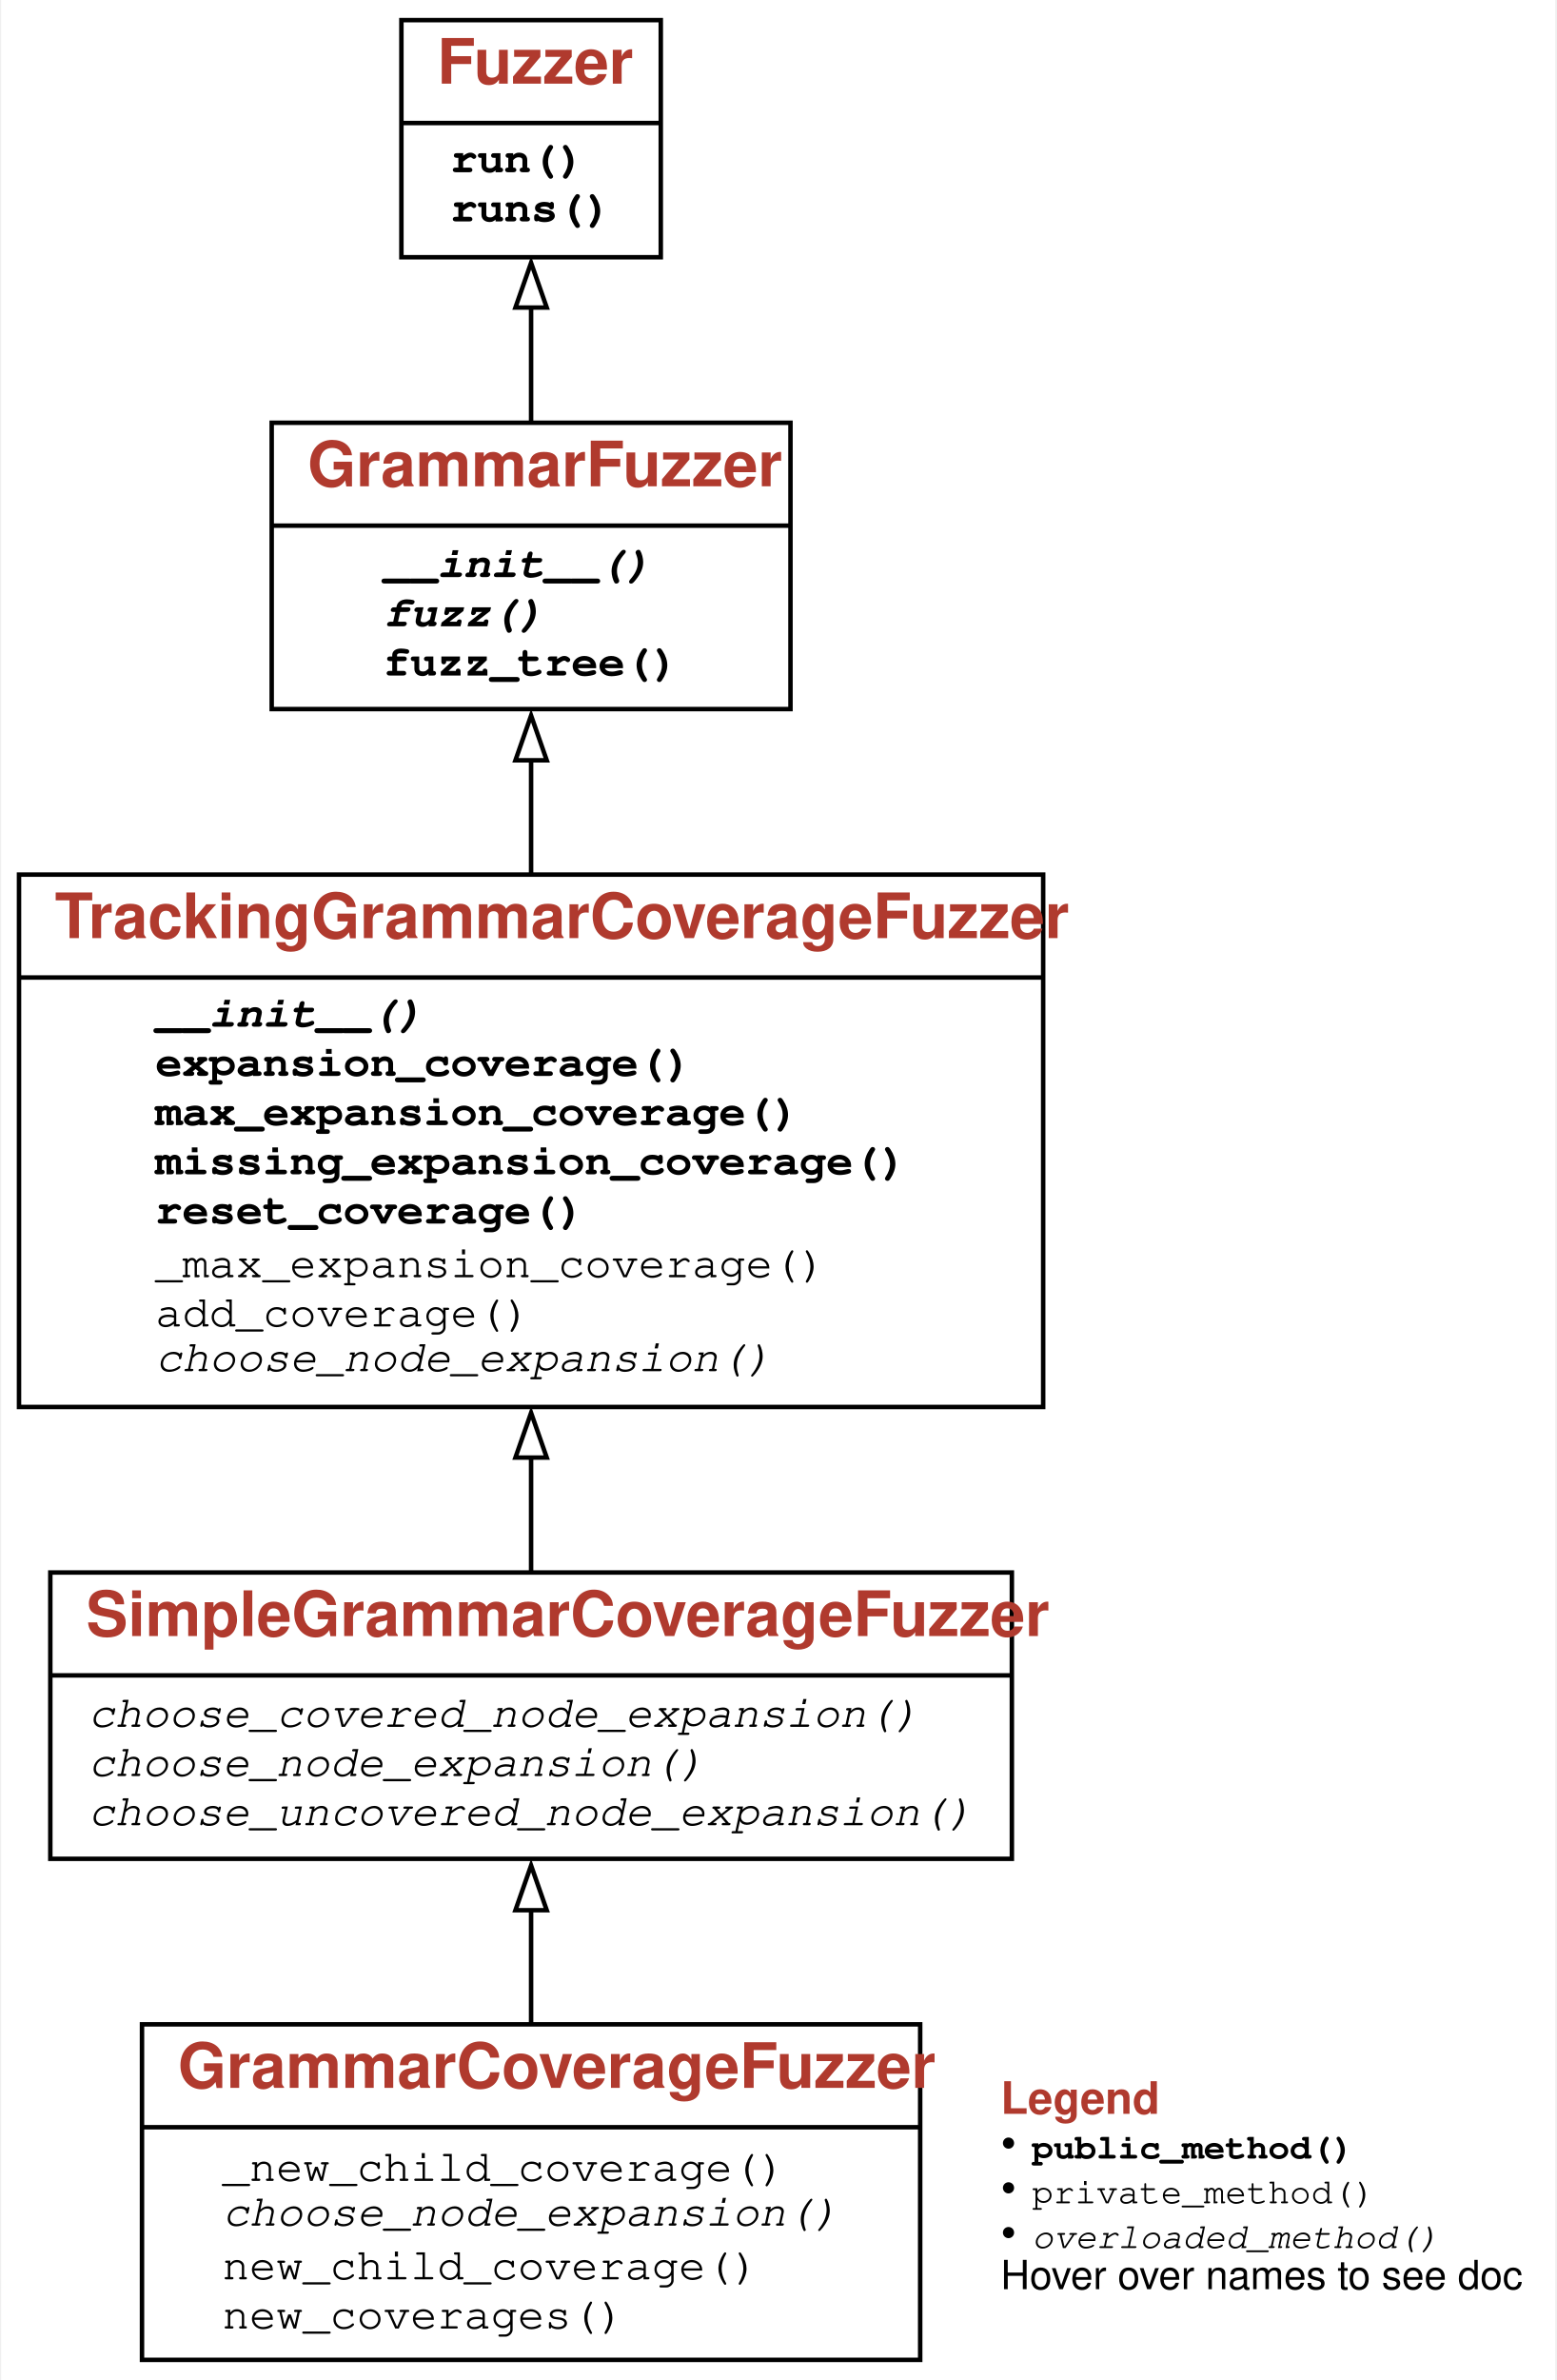
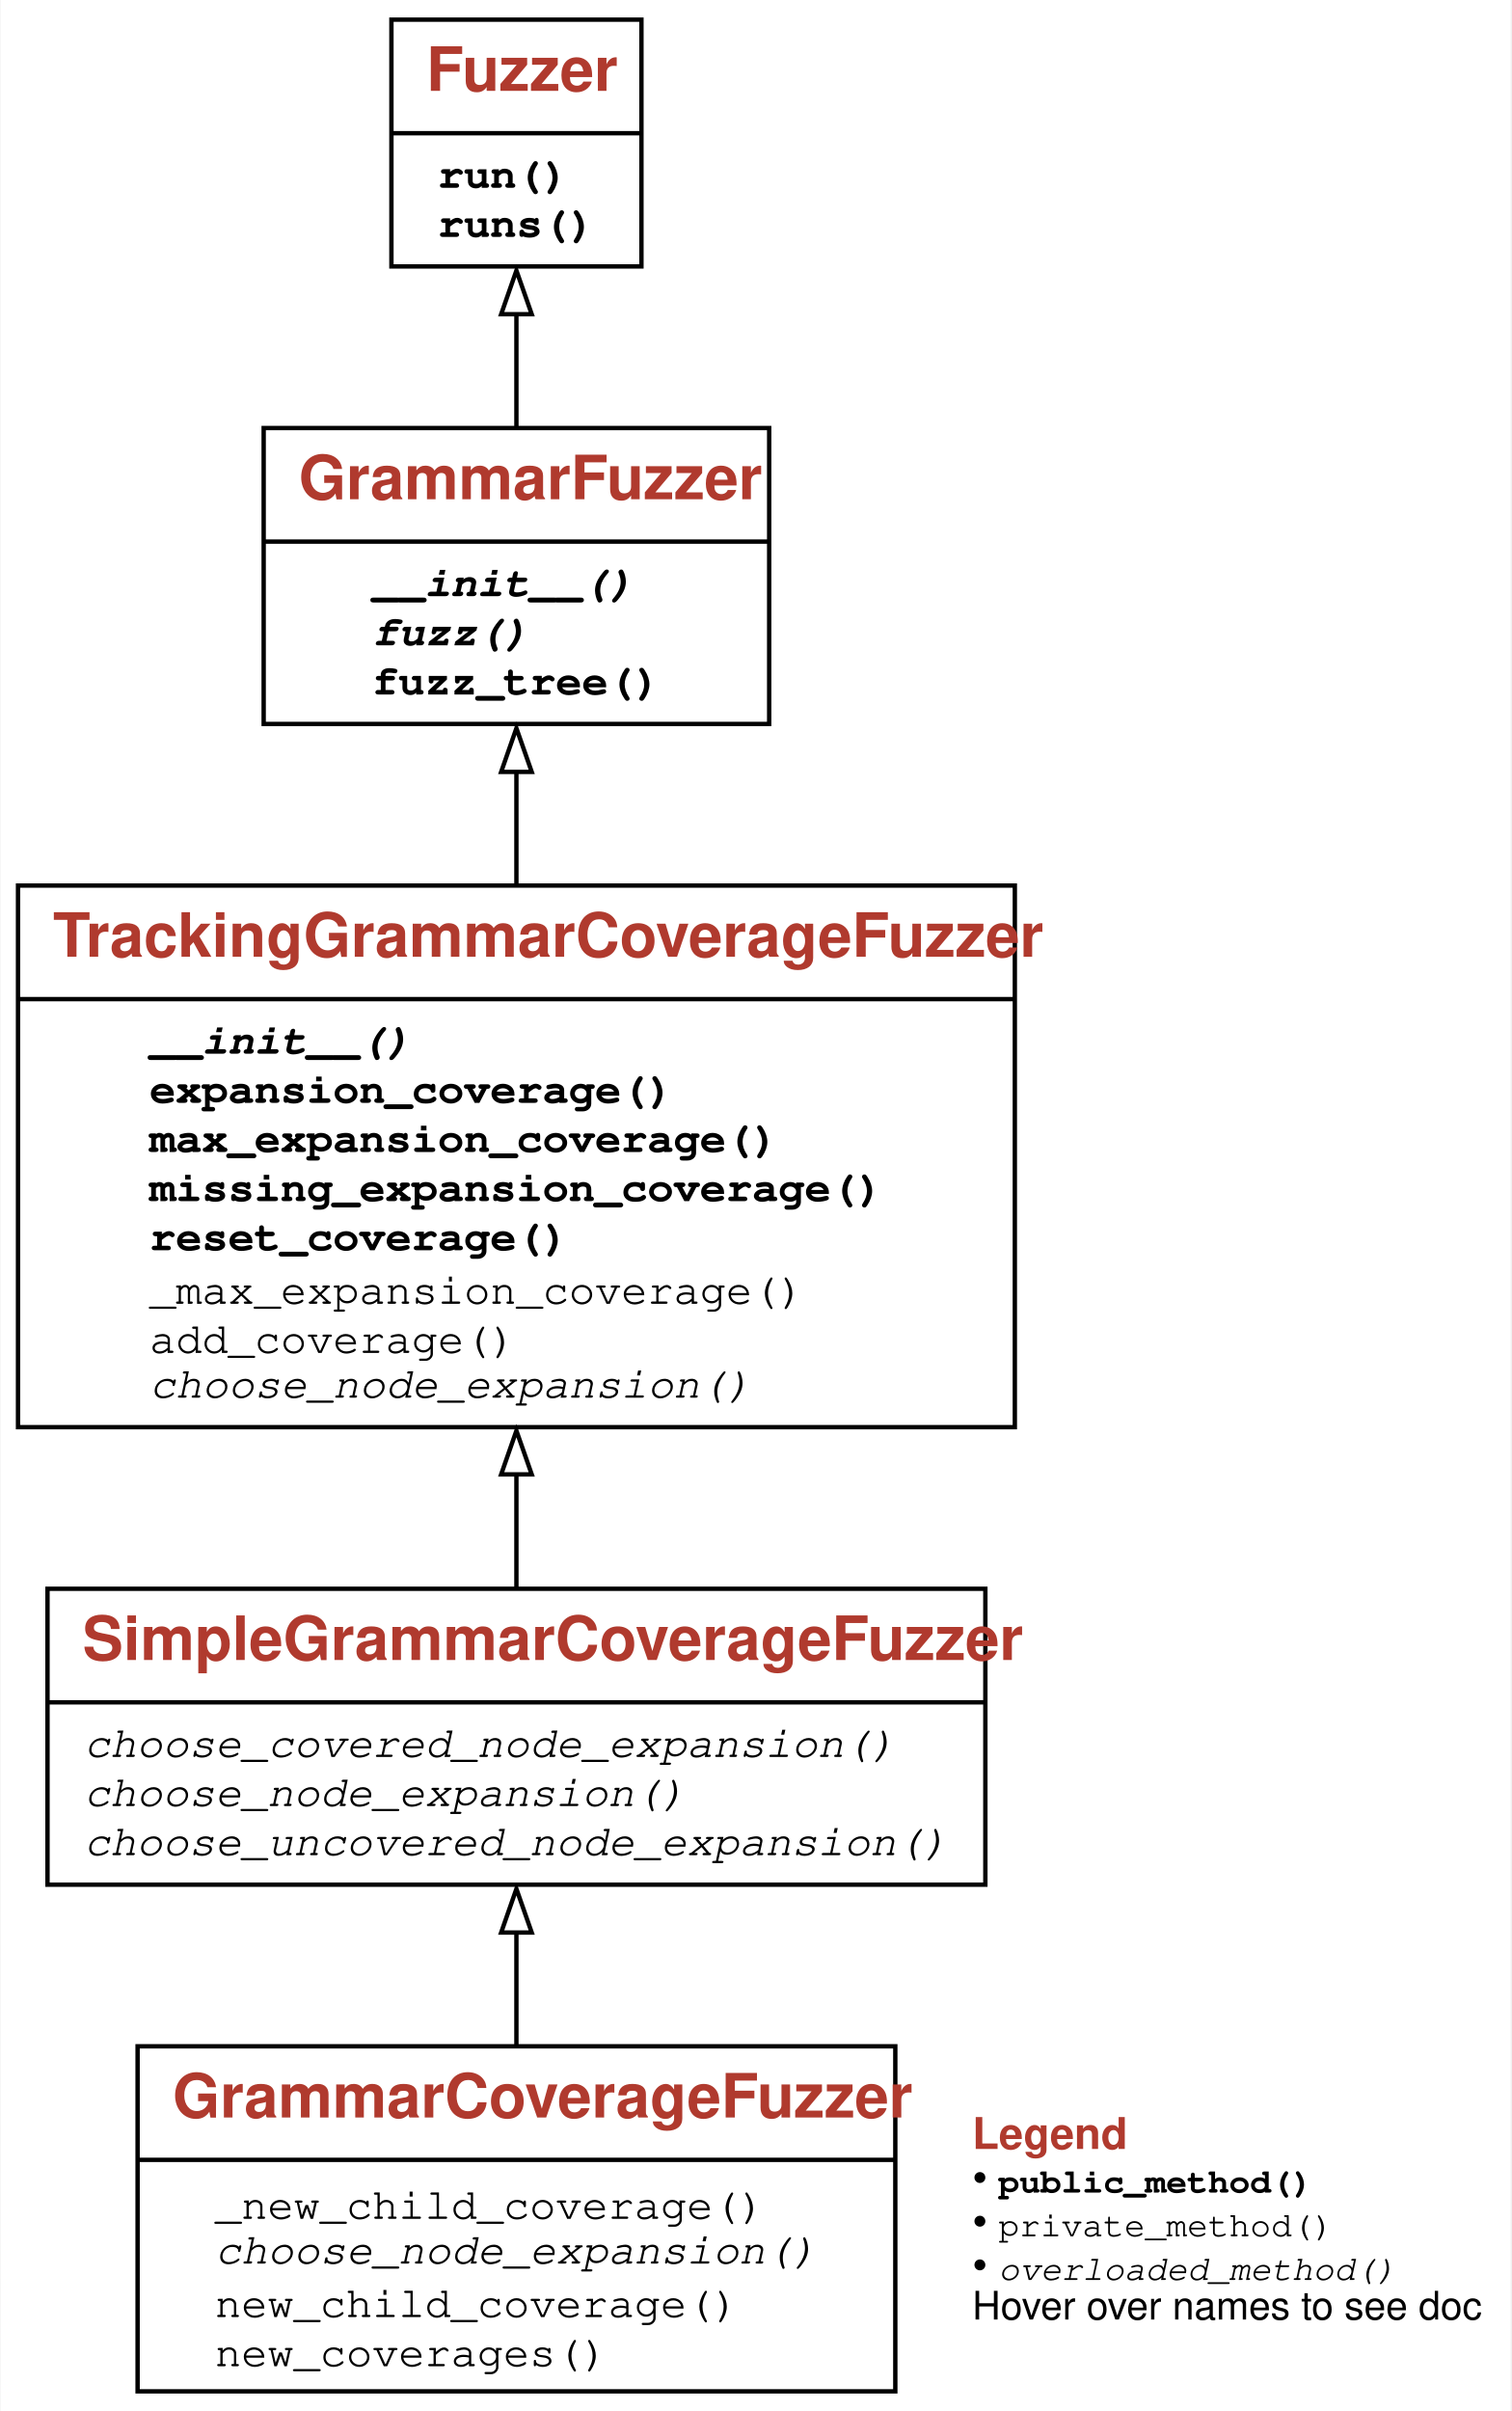
- <svg xmlns="http://www.w3.org/2000/svg" xmlns:xlink="http://www.w3.org/1999/xlink" width="348pt" height="532pt" viewBox="0.00 0.00 347.50 532.00">
-   <g id="graph0" class="graph" transform="scale(1 1) rotate(0) translate(4 528)">
+ <svg xmlns="http://www.w3.org/2000/svg" xmlns:xlink="http://www.w3.org/1999/xlink" width="346pt" height="552pt" viewBox="0.00 0.00 345.75 552.00">
+   <g id="graph0" class="graph" transform="scale(1 1) rotate(0) translate(4 548)">
    <g id="a_graph0">
      <a xlink:title="GrammarCoverageFuzzer class hierarchy">
-         <polygon fill="white" stroke="none" points="-4,4 -4,-528 343.5,-528 343.5,4 -4,4" />
+         <polygon fill="white" stroke="none" points="-4,4 -4,-548 341.75,-548 341.75,4 -4,4" />
      </a>
    </g>
    <g id="node1" class="node">
      <g id="a_node1">
        <a xlink:href="#" xlink:title="class GrammarCoverageFuzzer:&#10;Produce from grammars, aiming for coverage of all expansions.">
-           <polygon fill="none" stroke="black" points="27.5,-0.5 27.5,-75.5 201.5,-75.5 201.5,-0.5 27.5,-0.5" />
-           <text text-anchor="start" x="35.5" y="-61.3" font-family="Patua One, Helvetica, sans-serif" font-weight="bold" font-size="14.00" fill="#b03a2e">GrammarCoverageFuzzer</text>
-           <polyline fill="none" stroke="black" points="27.5,-52.5 201.5,-52.5" />
+           <polygon fill="none" stroke="black" points="27.38,-0.5 27.38,-79.5 200.88,-79.5 200.88,-0.5 27.38,-0.5" />
+           <text text-anchor="start" x="35.38" y="-63.2" font-family="Patua One, Helvetica, sans-serif" font-weight="bold" font-size="14.00" fill="#b03a2e">GrammarCoverageFuzzer</text>
+           <polyline fill="none" stroke="black" points="27.38,-53.5 200.88,-53.5" />
          <g id="a_node1_0">
            <a xlink:href="#" xlink:title="GrammarCoverageFuzzer">
              <g id="a_node1_1">
                <a xlink:href="#" xlink:title="_new_child_coverage(self, children: List[DerivationTree], max_depth: Union[int, float]) -&gt; Set[str]">
-                   <text text-anchor="start" x="45.5" y="-40.5" font-family="'Fira Mono', 'Source Code Pro', 'Courier', monospace" font-size="10.00">_new_child_coverage()</text>
+                   <text text-anchor="start" x="45.12" y="-40" font-family="'Fira Mono', 'Source Code Pro', 'Courier', monospace" font-size="10.00">_new_child_coverage()</text>
                </a>
              </g>
              <g id="a_node1_2">
                <a xlink:href="#" xlink:title="choose_node_expansion(self, node: DerivationTree, children_alternatives: List[List[DerivationTree]]) -&gt; int:&#10;Choose an expansion of `node` among `children_alternatives`.&#10;Return `n` such that expanding `children_alternatives[n]`&#10;yields the highest additional coverage.">
-                   <text text-anchor="start" x="45.5" y="-30.5" font-family="'Fira Mono', 'Source Code Pro', 'Courier', monospace" font-style="italic" font-size="10.00">choose_node_expansion()</text>
+                   <text text-anchor="start" x="45.12" y="-29.75" font-family="'Fira Mono', 'Source Code Pro', 'Courier', monospace" font-style="italic" font-size="10.00">choose_node_expansion()</text>
                </a>
              </g>
              <g id="a_node1_3">
                <a xlink:href="#" xlink:title="new_child_coverage(self, symbol: str, children: List[DerivationTree], max_depth: Union[int, float] = inf) -&gt; Set[str]:&#10;Return new coverage that would be obtained&#10;by expanding (`symbol`, `children`)">
-                   <text text-anchor="start" x="45.5" y="-18.5" font-family="'Fira Mono', 'Source Code Pro', 'Courier', monospace" font-size="10.00">new_child_coverage()</text>
+                   <text text-anchor="start" x="45.12" y="-17.5" font-family="'Fira Mono', 'Source Code Pro', 'Courier', monospace" font-size="10.00">new_child_coverage()</text>
                </a>
              </g>
              <g id="a_node1_4">
                <a xlink:href="#" xlink:title="new_coverages(self, node: DerivationTree, children_alternatives: List[List[DerivationTree]]) -&gt; Optional[List[Set[str]]]:&#10;Return coverage to be obtained for each child at minimum depth">
-                   <text text-anchor="start" x="45.5" y="-7.5" font-family="'Fira Mono', 'Source Code Pro', 'Courier', monospace" font-size="10.00">new_coverages()</text>
+                   <text text-anchor="start" x="45.12" y="-6.25" font-family="'Fira Mono', 'Source Code Pro', 'Courier', monospace" font-size="10.00">new_coverages()</text>
                </a>
              </g>
            </a>
          </g>
        </a>
      </g>
    </g>
    <g id="node2" class="node">
      <g id="a_node2">
        <a xlink:href="#" xlink:title="class SimpleGrammarCoverageFuzzer:&#10;When choosing expansions, prefer expansions not covered.">
-           <polygon fill="none" stroke="black" points="7,-112.5 7,-176.5 222,-176.5 222,-112.5 7,-112.5" />
-           <text text-anchor="start" x="15" y="-162.3" font-family="Patua One, Helvetica, sans-serif" font-weight="bold" font-size="14.00" fill="#b03a2e">SimpleGrammarCoverageFuzzer</text>
-           <polyline fill="none" stroke="black" points="7,-153.5 222,-153.5" />
+           <polygon fill="none" stroke="black" points="6.75,-116.5 6.75,-184.25 221.5,-184.25 221.5,-116.5 6.75,-116.5" />
+           <text text-anchor="start" x="14.75" y="-167.95" font-family="Patua One, Helvetica, sans-serif" font-weight="bold" font-size="14.00" fill="#b03a2e">SimpleGrammarCoverageFuzzer</text>
+           <polyline fill="none" stroke="black" points="6.75,-158.25 221.5,-158.25" />
          <g id="a_node2_5">
            <a xlink:href="#" xlink:title="SimpleGrammarCoverageFuzzer">
              <g id="a_node2_6">
                <a xlink:href="#" xlink:title="choose_covered_node_expansion(self, node: DerivationTree, children_alternatives: List[List[DerivationTree]]) -&gt; int:&#10;Return index of expansion in _covered_ `children_alternatives`&#10;to be selected.&#10;To be overloaded in subclasses.">
-                   <text text-anchor="start" x="15.5" y="-142" font-family="'Fira Mono', 'Source Code Pro', 'Courier', monospace" font-style="italic" font-size="10.00">choose_covered_node_expansion()</text>
+                   <text text-anchor="start" x="15.12" y="-145.75" font-family="'Fira Mono', 'Source Code Pro', 'Courier', monospace" font-style="italic" font-size="10.00">choose_covered_node_expansion()</text>
                </a>
              </g>
              <g id="a_node2_7">
                <a xlink:href="#" xlink:title="choose_node_expansion(self, node: DerivationTree, children_alternatives: List[List[DerivationTree]]) -&gt; int:&#10;Return index of expansion in `children_alternatives` to be selected.&#10;Picks uncovered expansions, if any.">
-                   <text text-anchor="start" x="15.5" y="-131" font-family="'Fira Mono', 'Source Code Pro', 'Courier', monospace" font-style="italic" font-size="10.00">choose_node_expansion()</text>
+                   <text text-anchor="start" x="15.12" y="-134.5" font-family="'Fira Mono', 'Source Code Pro', 'Courier', monospace" font-style="italic" font-size="10.00">choose_node_expansion()</text>
                </a>
              </g>
              <g id="a_node2_8">
                <a xlink:href="#" xlink:title="choose_uncovered_node_expansion(self, node: DerivationTree, children_alternatives: List[List[DerivationTree]]) -&gt; int:&#10;Return index of expansion in _uncovered_ `children_alternatives`&#10;to be selected.&#10;To be overloaded in subclasses.">
-                   <text text-anchor="start" x="15.5" y="-120" font-family="'Fira Mono', 'Source Code Pro', 'Courier', monospace" font-style="italic" font-size="10.00">choose_uncovered_node_expansion()</text>
+                   <text text-anchor="start" x="15.12" y="-123.25" font-family="'Fira Mono', 'Source Code Pro', 'Courier', monospace" font-style="italic" font-size="10.00">choose_uncovered_node_expansion()</text>
                </a>
              </g>
            </a>
          </g>
        </a>
      </g>
    </g>
    <g id="edge1" class="edge">
-       <path fill="none" stroke="black" d="M114.5,-75.26C114.5,-83.6 114.5,-92.56 114.5,-101.14" />
-       <polygon fill="none" stroke="black" points="111,-101.01 114.5,-111.01 118,-101.01 111,-101.01" />
+       <path fill="none" stroke="black" d="M114.12,-79.21C114.12,-87.78 114.12,-96.93 114.12,-105.71" />
+       <polygon fill="none" stroke="black" points="110.63,-105.54 114.12,-115.54 117.63,-105.54 110.63,-105.54" />
    </g>
    <g id="node3" class="node">
      <g id="a_node3">
        <a xlink:href="#" xlink:title="class TrackingGrammarCoverageFuzzer:&#10;Track grammar coverage during production">
-           <polygon fill="none" stroke="black" points="0,-213.5 0,-332.5 229,-332.5 229,-213.5 0,-213.5" />
-           <text text-anchor="start" x="8" y="-318.3" font-family="Patua One, Helvetica, sans-serif" font-weight="bold" font-size="14.00" fill="#b03a2e">TrackingGrammarCoverageFuzzer</text>
-           <polyline fill="none" stroke="black" points="0,-309.5 229,-309.5" />
+           <polygon fill="none" stroke="black" points="0,-221.25 0,-345.25 228.25,-345.25 228.25,-221.25 0,-221.25" />
+           <text text-anchor="start" x="8" y="-328.95" font-family="Patua One, Helvetica, sans-serif" font-weight="bold" font-size="14.00" fill="#b03a2e">TrackingGrammarCoverageFuzzer</text>
+           <polyline fill="none" stroke="black" points="0,-319.25 228.25,-319.25" />
          <g id="a_node3_9">
            <a xlink:href="#" xlink:title="TrackingGrammarCoverageFuzzer">
              <g id="a_node3_10">
                <a xlink:href="#" xlink:title="__init__(self, *args, **kwargs) -&gt; None:&#10;Produce strings from `grammar`, starting with `start_symbol`.&#10;If `min_nonterminals` or `max_nonterminals` is given, use them as limits&#10;for the number of nonterminals produced.&#10;If `disp` is set, display the intermediate derivation trees.&#10;If `log` is set, show intermediate steps as text on standard output.">
-                   <text text-anchor="start" x="30.5" y="-298.5" font-family="'Fira Mono', 'Source Code Pro', 'Courier', monospace" font-weight="bold" font-style="italic" font-size="10.00">__init__()</text>
+                   <text text-anchor="start" x="30.12" y="-306.75" font-family="'Fira Mono', 'Source Code Pro', 'Courier', monospace" font-weight="bold" font-style="italic" font-size="10.00">__init__()</text>
                </a>
              </g>
              <g id="a_node3_11">
                <a xlink:href="#" xlink:title="expansion_coverage(self) -&gt; Set[str]:&#10;Return the set of covered expansions as strings SYMBOL -&gt; EXPANSION">
-                   <text text-anchor="start" x="30.5" y="-287.5" font-family="'Fira Mono', 'Source Code Pro', 'Courier', monospace" font-weight="bold" font-size="10.00">expansion_coverage()</text>
+                   <text text-anchor="start" x="30.12" y="-295.5" font-family="'Fira Mono', 'Source Code Pro', 'Courier', monospace" font-weight="bold" font-size="10.00">expansion_coverage()</text>
                </a>
              </g>
              <g id="a_node3_12">
                <a xlink:href="#" xlink:title="max_expansion_coverage(self, symbol: Optional[str] = None, max_depth: Union[int, float] = inf) -&gt; Set[str]:&#10;Return set of all expansions in a grammar&#10;starting with `symbol` (default: start symbol).&#10;If `max_depth` is given, expand only to that depth.">
-                   <text text-anchor="start" x="30.5" y="-276.5" font-family="'Fira Mono', 'Source Code Pro', 'Courier', monospace" font-weight="bold" font-size="10.00">max_expansion_coverage()</text>
+                   <text text-anchor="start" x="30.12" y="-284.25" font-family="'Fira Mono', 'Source Code Pro', 'Courier', monospace" font-weight="bold" font-size="10.00">max_expansion_coverage()</text>
                </a>
              </g>
              <g id="a_node3_13">
                <a xlink:href="#" xlink:title="missing_expansion_coverage(self) -&gt; Set[str]:&#10;Return expansions not covered yet">
-                   <text text-anchor="start" x="30.5" y="-265.5" font-family="'Fira Mono', 'Source Code Pro', 'Courier', monospace" font-weight="bold" font-size="10.00">missing_expansion_coverage()</text>
+                   <text text-anchor="start" x="30.12" y="-273" font-family="'Fira Mono', 'Source Code Pro', 'Courier', monospace" font-weight="bold" font-size="10.00">missing_expansion_coverage()</text>
                </a>
              </g>
              <g id="a_node3_14">
                <a xlink:href="#" xlink:title="reset_coverage(self) -&gt; None:&#10;Clear coverage info tracked so far">
-                   <text text-anchor="start" x="30.5" y="-254.5" font-family="'Fira Mono', 'Source Code Pro', 'Courier', monospace" font-weight="bold" font-size="10.00">reset_coverage()</text>
+                   <text text-anchor="start" x="30.12" y="-261.75" font-family="'Fira Mono', 'Source Code Pro', 'Courier', monospace" font-weight="bold" font-size="10.00">reset_coverage()</text>
                </a>
              </g>
              <g id="a_node3_15">
                <a xlink:href="#" xlink:title="_max_expansion_coverage(self, symbol: str, max_depth: Union[int, float]) -&gt; Set[str]">
-                   <text text-anchor="start" x="30.5" y="-242.5" font-family="'Fira Mono', 'Source Code Pro', 'Courier', monospace" font-size="10.00">_max_expansion_coverage()</text>
+                   <text text-anchor="start" x="30.12" y="-249.5" font-family="'Fira Mono', 'Source Code Pro', 'Courier', monospace" font-size="10.00">_max_expansion_coverage()</text>
                </a>
              </g>
              <g id="a_node3_16">
                <a xlink:href="#" xlink:title="add_coverage(self, symbol: str, new_child: Union[str, Tuple[str, Dict[str, Any]], List[DerivationTree]]) -&gt; None">
-                   <text text-anchor="start" x="30.5" y="-231.5" font-family="'Fira Mono', 'Source Code Pro', 'Courier', monospace" font-size="10.00">add_coverage()</text>
+                   <text text-anchor="start" x="30.12" y="-238.25" font-family="'Fira Mono', 'Source Code Pro', 'Courier', monospace" font-size="10.00">add_coverage()</text>
                </a>
              </g>
              <g id="a_node3_17">
                <a xlink:href="#" xlink:title="choose_node_expansion(self, node: DerivationTree, children_alternatives: List[List[DerivationTree]]) -&gt; int:&#10;Return index of expansion in `children_alternatives` to be selected.&#10;'children_alternatives`: a list of possible children for `node`.&#10;Defaults to random. To be overloaded in subclasses.">
-                   <text text-anchor="start" x="30.5" y="-221.5" font-family="'Fira Mono', 'Source Code Pro', 'Courier', monospace" font-style="italic" font-size="10.00">choose_node_expansion()</text>
+                   <text text-anchor="start" x="30.12" y="-228" font-family="'Fira Mono', 'Source Code Pro', 'Courier', monospace" font-style="italic" font-size="10.00">choose_node_expansion()</text>
                </a>
              </g>
            </a>
          </g>
        </a>
      </g>
    </g>
    <g id="edge2" class="edge">
-       <path fill="none" stroke="black" d="M114.5,-176.45C114.5,-184.37 114.5,-193.21 114.5,-202.23" />
-       <polygon fill="none" stroke="black" points="111,-202.19 114.5,-212.19 118,-202.19 111,-202.19" />
+       <path fill="none" stroke="black" d="M114.12,-184.06C114.12,-192.23 114.12,-201.3 114.12,-210.55" />
+       <polygon fill="none" stroke="black" points="110.63,-210.44 114.12,-220.44 117.63,-210.44 110.63,-210.44" />
    </g>
    <g id="node4" class="node">
      <g id="a_node4">
        <a xlink:href="GrammarFuzzer.ipynb" xlink:title="class GrammarFuzzer:&#10;Produce strings from grammars efficiently, using derivation trees.">
-           <polygon fill="none" stroke="black" points="56.5,-369.5 56.5,-433.5 172.5,-433.5 172.5,-369.5 56.5,-369.5" />
-           <text text-anchor="start" x="64.5" y="-419.3" font-family="Patua One, Helvetica, sans-serif" font-weight="bold" font-size="14.00" fill="#b03a2e">GrammarFuzzer</text>
-           <polyline fill="none" stroke="black" points="56.5,-410.5 172.5,-410.5" />
+           <polygon fill="none" stroke="black" points="56.25,-382.25 56.25,-450 172,-450 172,-382.25 56.25,-382.25" />
+           <text text-anchor="start" x="64.25" y="-433.7" font-family="Patua One, Helvetica, sans-serif" font-weight="bold" font-size="14.00" fill="#b03a2e">GrammarFuzzer</text>
+           <polyline fill="none" stroke="black" points="56.25,-424 172,-424" />
          <g id="a_node4_18">
            <a xlink:href="#" xlink:title="GrammarFuzzer">
              <g id="a_node4_19">
                <a xlink:href="GrammarFuzzer.ipynb" xlink:title="__init__(self, grammar: Dict[str, List[Expansion]], start_symbol: str = '&lt;start&gt;', min_nonterminals: int = 0, max_nonterminals: int = 10, disp: bool = False, log: Union[bool, int] = False) -&gt; None:&#10;Produce strings from `grammar`, starting with `start_symbol`.&#10;If `min_nonterminals` or `max_nonterminals` is given, use them as limits&#10;for the number of nonterminals produced.&#10;If `disp` is set, display the intermediate derivation trees.&#10;If `log` is set, show intermediate steps as text on standard output.">
-                   <text text-anchor="start" x="81.5" y="-399" font-family="'Fira Mono', 'Source Code Pro', 'Courier', monospace" font-weight="bold" font-style="italic" font-size="10.00">__init__()</text>
+                   <text text-anchor="start" x="81.12" y="-411.5" font-family="'Fira Mono', 'Source Code Pro', 'Courier', monospace" font-weight="bold" font-style="italic" font-size="10.00">__init__()</text>
                </a>
              </g>
              <g id="a_node4_20">
                <a xlink:href="GrammarFuzzer.ipynb" xlink:title="fuzz(self) -&gt; str:&#10;Produce a string from the grammar.">
-                   <text text-anchor="start" x="81.5" y="-388" font-family="'Fira Mono', 'Source Code Pro', 'Courier', monospace" font-weight="bold" font-style="italic" font-size="10.00">fuzz()</text>
+                   <text text-anchor="start" x="81.12" y="-400.25" font-family="'Fira Mono', 'Source Code Pro', 'Courier', monospace" font-weight="bold" font-style="italic" font-size="10.00">fuzz()</text>
                </a>
              </g>
              <g id="a_node4_21">
                <a xlink:href="GrammarFuzzer.ipynb" xlink:title="fuzz_tree(self) -&gt; DerivationTree:&#10;Produce a derivation tree from the grammar.">
-                   <text text-anchor="start" x="81.5" y="-377" font-family="'Fira Mono', 'Source Code Pro', 'Courier', monospace" font-weight="bold" font-size="10.00">fuzz_tree()</text>
+                   <text text-anchor="start" x="81.12" y="-389" font-family="'Fira Mono', 'Source Code Pro', 'Courier', monospace" font-weight="bold" font-size="10.00">fuzz_tree()</text>
                </a>
              </g>
            </a>
          </g>
        </a>
      </g>
    </g>
    <g id="edge3" class="edge">
-       <path fill="none" stroke="black" d="M114.5,-332.44C114.5,-341.15 114.5,-349.98 114.5,-358.27" />
-       <polygon fill="none" stroke="black" points="111,-358.05 114.5,-368.05 118,-358.05 111,-358.05" />
+       <path fill="none" stroke="black" d="M114.12,-345.09C114.12,-354 114.12,-363.03 114.12,-371.5" />
+       <polygon fill="none" stroke="black" points="110.63,-371.27 114.12,-381.27 117.63,-371.27 110.63,-371.27" />
    </g>
    <g id="node5" class="node">
      <g id="a_node5">
        <a xlink:href="Fuzzer.ipynb" xlink:title="class Fuzzer:&#10;Base class for fuzzers.">
-           <polygon fill="none" stroke="black" points="85.5,-470.5 85.5,-523.5 143.5,-523.5 143.5,-470.5 85.5,-470.5" />
-           <text text-anchor="start" x="93.5" y="-509.3" font-family="Patua One, Helvetica, sans-serif" font-weight="bold" font-size="14.00" fill="#b03a2e">Fuzzer</text>
-           <polyline fill="none" stroke="black" points="85.5,-500.5 143.5,-500.5" />
+           <polygon fill="none" stroke="black" points="85.5,-487 85.5,-543.5 142.75,-543.5 142.75,-487 85.5,-487" />
+           <text text-anchor="start" x="93.5" y="-527.2" font-family="Patua One, Helvetica, sans-serif" font-weight="bold" font-size="14.00" fill="#b03a2e">Fuzzer</text>
+           <polyline fill="none" stroke="black" points="85.5,-517.5 142.75,-517.5" />
          <g id="a_node5_22">
            <a xlink:href="#" xlink:title="Fuzzer">
              <g id="a_node5_23">
                <a xlink:href="Fuzzer.ipynb" xlink:title="run(self, runner: Fuzzer.Runner = &lt;Fuzzer.Runner object&gt;) -&gt; Tuple[subprocess.CompletedProcess, str]:&#10;Run `runner` with fuzz input">
-                   <text text-anchor="start" x="96.5" y="-489.5" font-family="'Fira Mono', 'Source Code Pro', 'Courier', monospace" font-weight="bold" font-size="10.00">run()</text>
+                   <text text-anchor="start" x="96.12" y="-505" font-family="'Fira Mono', 'Source Code Pro', 'Courier', monospace" font-weight="bold" font-size="10.00">run()</text>
                </a>
              </g>
              <g id="a_node5_24">
                <a xlink:href="Fuzzer.ipynb" xlink:title="runs(self, runner: Fuzzer.Runner = &lt;Fuzzer.PrintRunner object&gt;, trials: int = 10) -&gt; List[Tuple[subprocess.CompletedProcess, str]]:&#10;Run `runner` with fuzz input, `trials` times">
-                   <text text-anchor="start" x="96.5" y="-478.5" font-family="'Fira Mono', 'Source Code Pro', 'Courier', monospace" font-weight="bold" font-size="10.00">runs()</text>
+                   <text text-anchor="start" x="96.12" y="-493.75" font-family="'Fira Mono', 'Source Code Pro', 'Courier', monospace" font-weight="bold" font-size="10.00">runs()</text>
                </a>
              </g>
            </a>
          </g>
        </a>
      </g>
    </g>
    <g id="edge4" class="edge">
-       <path fill="none" stroke="black" d="M114.5,-433.37C114.5,-441.71 114.5,-450.81 114.5,-459.43" />
-       <polygon fill="none" stroke="black" points="111,-459.25 114.5,-469.25 118,-459.25 111,-459.25" />
+       <path fill="none" stroke="black" d="M114.12,-449.74C114.12,-458.26 114.12,-467.52 114.12,-476.3" />
+       <polygon fill="none" stroke="black" points="110.63,-476.06 114.12,-486.06 117.63,-476.06 110.63,-476.06" />
    </g>
    <g id="node6" class="node">
-       <text text-anchor="start" x="219.5" y="-55.5" font-family="Patua One, Helvetica, sans-serif" font-weight="bold" font-size="10.00" fill="#b03a2e">Legend</text>
-       <text text-anchor="start" x="219.5" y="-45.5" font-family="Patua One, Helvetica, sans-serif" font-size="10.00">• </text>
-       <text text-anchor="start" x="226.5" y="-45.5" font-family="'Fira Mono', 'Source Code Pro', 'Courier', monospace" font-weight="bold" font-size="8.00">public_method()</text>
-       <text text-anchor="start" x="219.5" y="-35.5" font-family="Patua One, Helvetica, sans-serif" font-size="10.00">• </text>
-       <text text-anchor="start" x="226.5" y="-35.5" font-family="'Fira Mono', 'Source Code Pro', 'Courier', monospace" font-size="8.00">private_method()</text>
-       <text text-anchor="start" x="219.5" y="-25.5" font-family="Patua One, Helvetica, sans-serif" font-size="10.00">• </text>
-       <text text-anchor="start" x="226.5" y="-25.5" font-family="'Fira Mono', 'Source Code Pro', 'Courier', monospace" font-style="italic" font-size="8.00">overloaded_method()</text>
-       <text text-anchor="start" x="219.5" y="-16.3" font-family="Helvetica,sans-Serif" font-size="9.00">Hover over names to see doc</text>
+       <text text-anchor="start" x="218.5" y="-56" font-family="Patua One, Helvetica, sans-serif" font-weight="bold" font-size="10.00" fill="#b03a2e">Legend</text>
+       <text text-anchor="start" x="218.5" y="-46" font-family="Patua One, Helvetica, sans-serif" font-size="10.00">• </text>
+       <text text-anchor="start" x="224.5" y="-46" font-family="'Fira Mono', 'Source Code Pro', 'Courier', monospace" font-weight="bold" font-size="8.00">public_method()</text>
+       <text text-anchor="start" x="218.5" y="-36" font-family="Patua One, Helvetica, sans-serif" font-size="10.00">• </text>
+       <text text-anchor="start" x="224.5" y="-36" font-family="'Fira Mono', 'Source Code Pro', 'Courier', monospace" font-size="8.00">private_method()</text>
+       <text text-anchor="start" x="218.5" y="-26" font-family="Patua One, Helvetica, sans-serif" font-size="10.00">• </text>
+       <text text-anchor="start" x="224.5" y="-26" font-family="'Fira Mono', 'Source Code Pro', 'Courier', monospace" font-style="italic" font-size="8.00">overloaded_method()</text>
+       <text text-anchor="start" x="218.5" y="-16.95" font-family="Helvetica,sans-Serif" font-size="9.00">Hover over names to see doc</text>
    </g>
  </g>
</svg>
